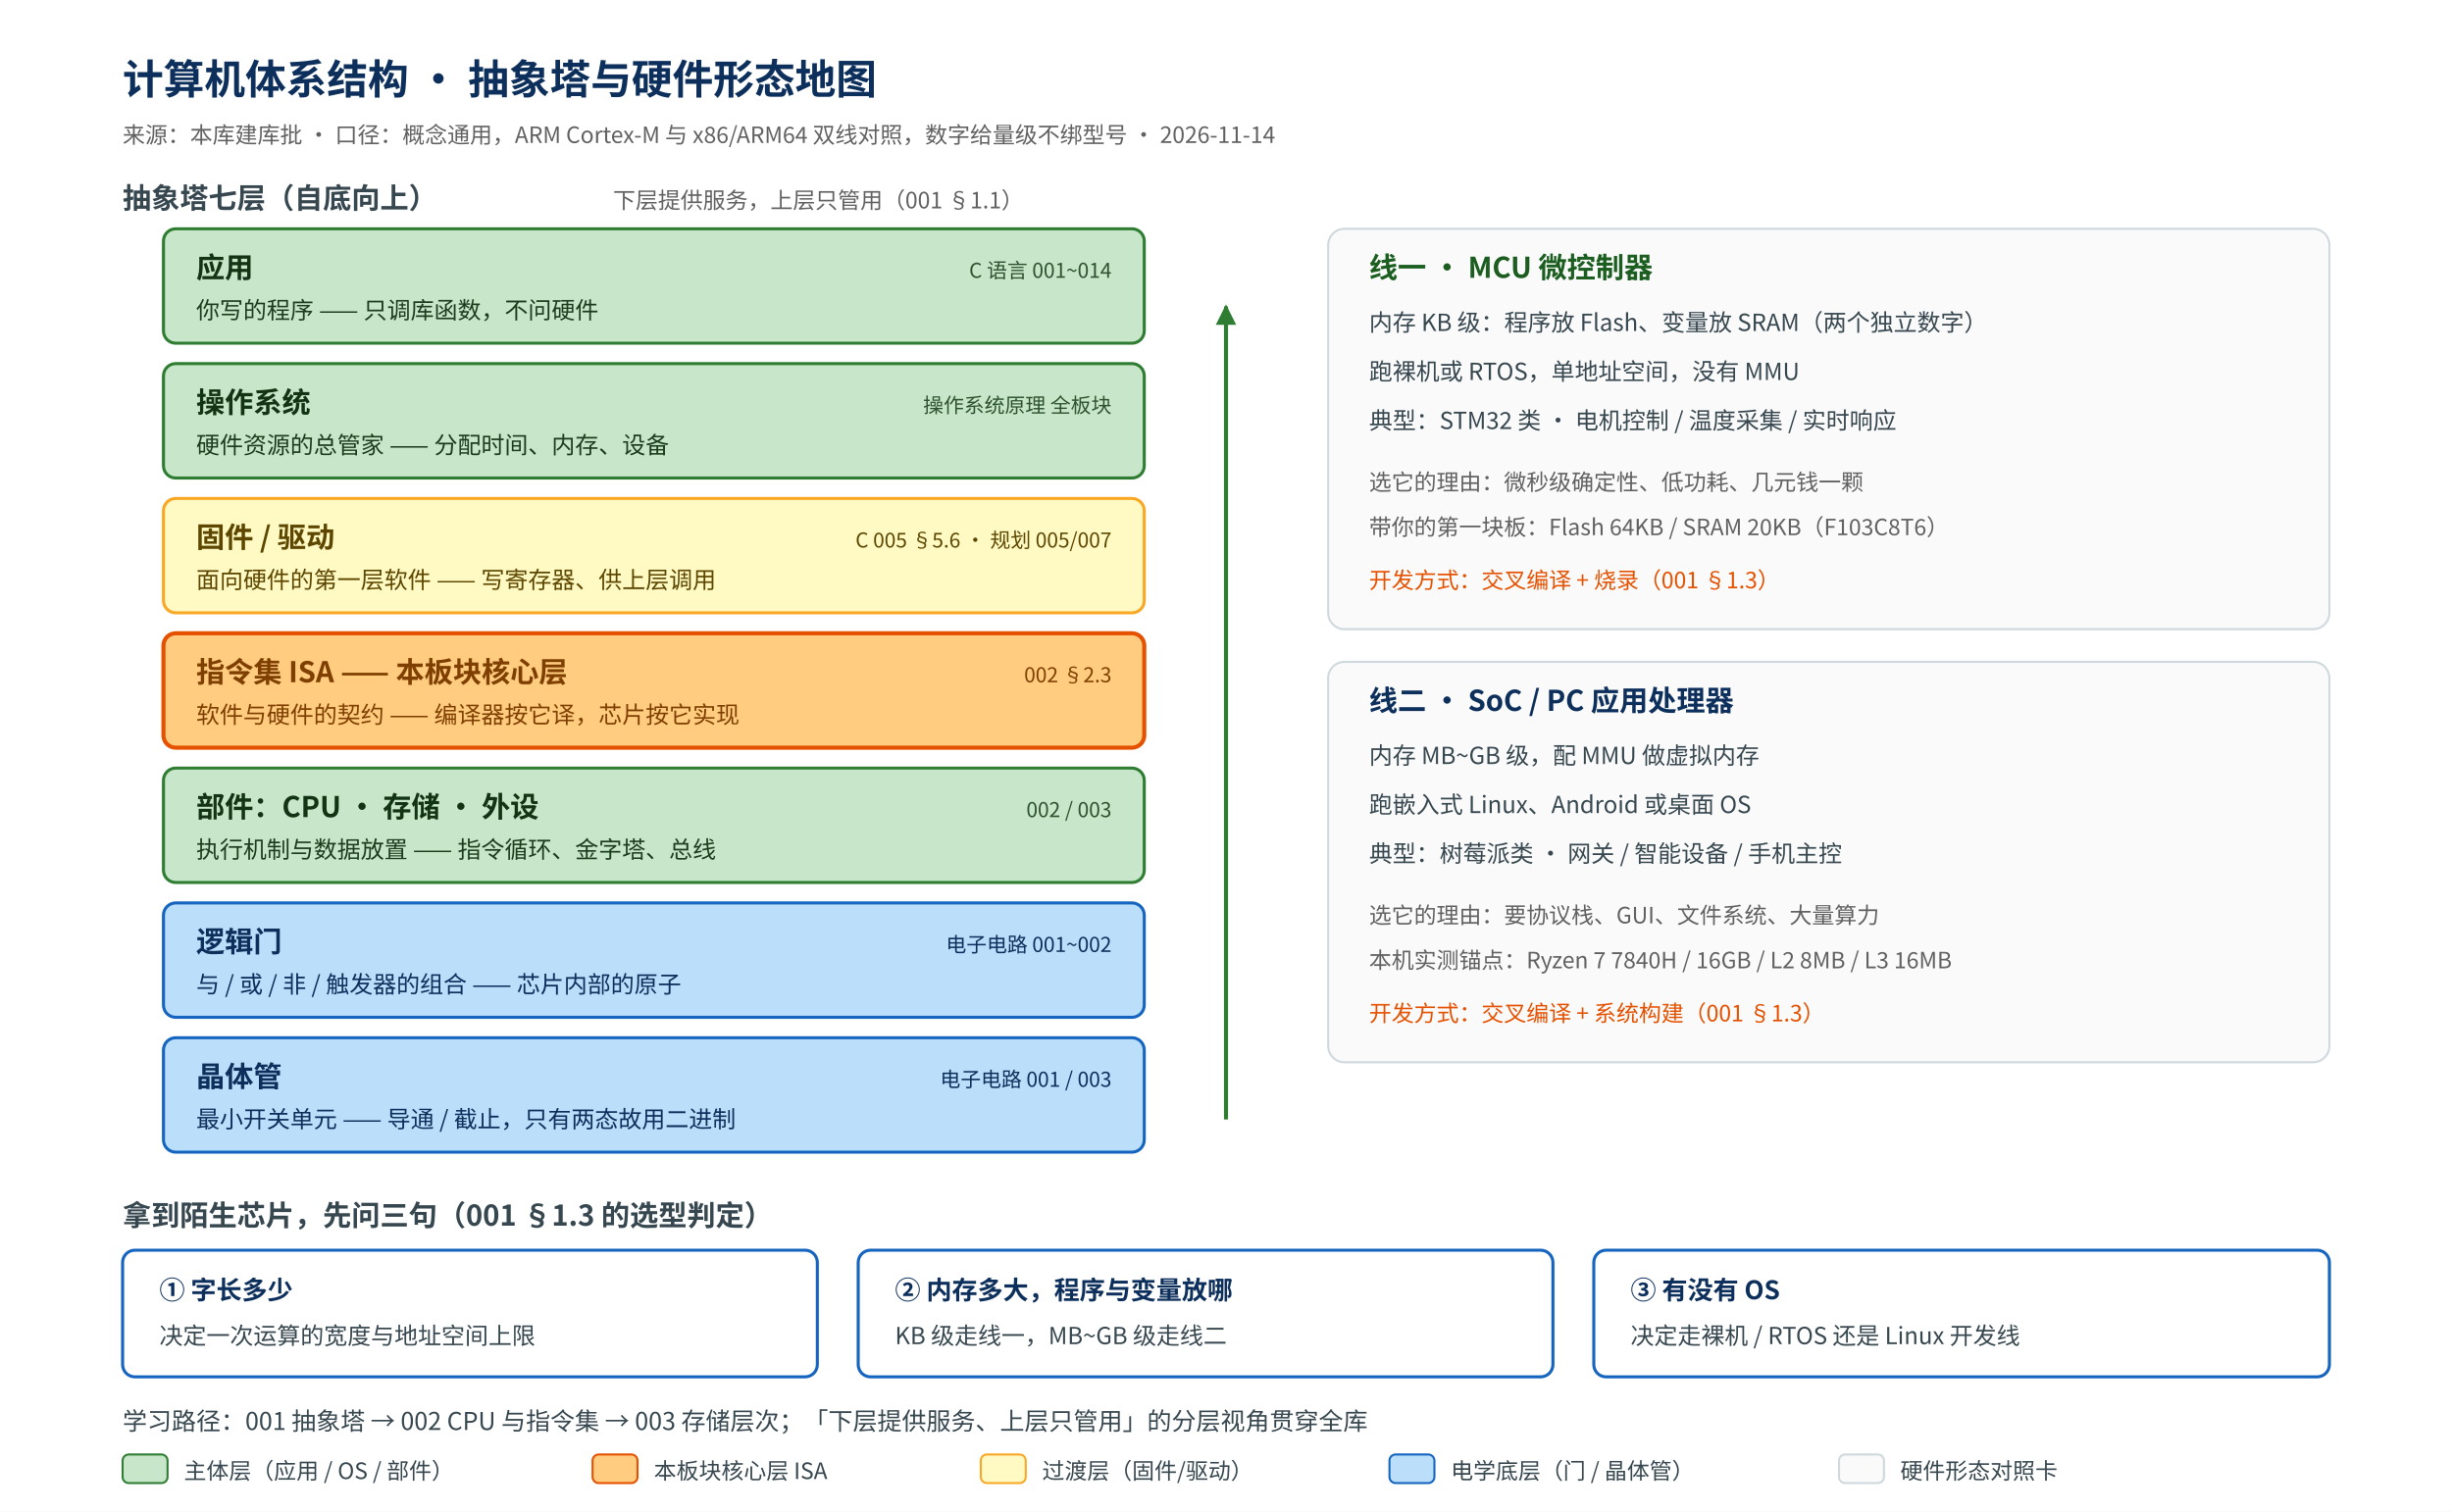
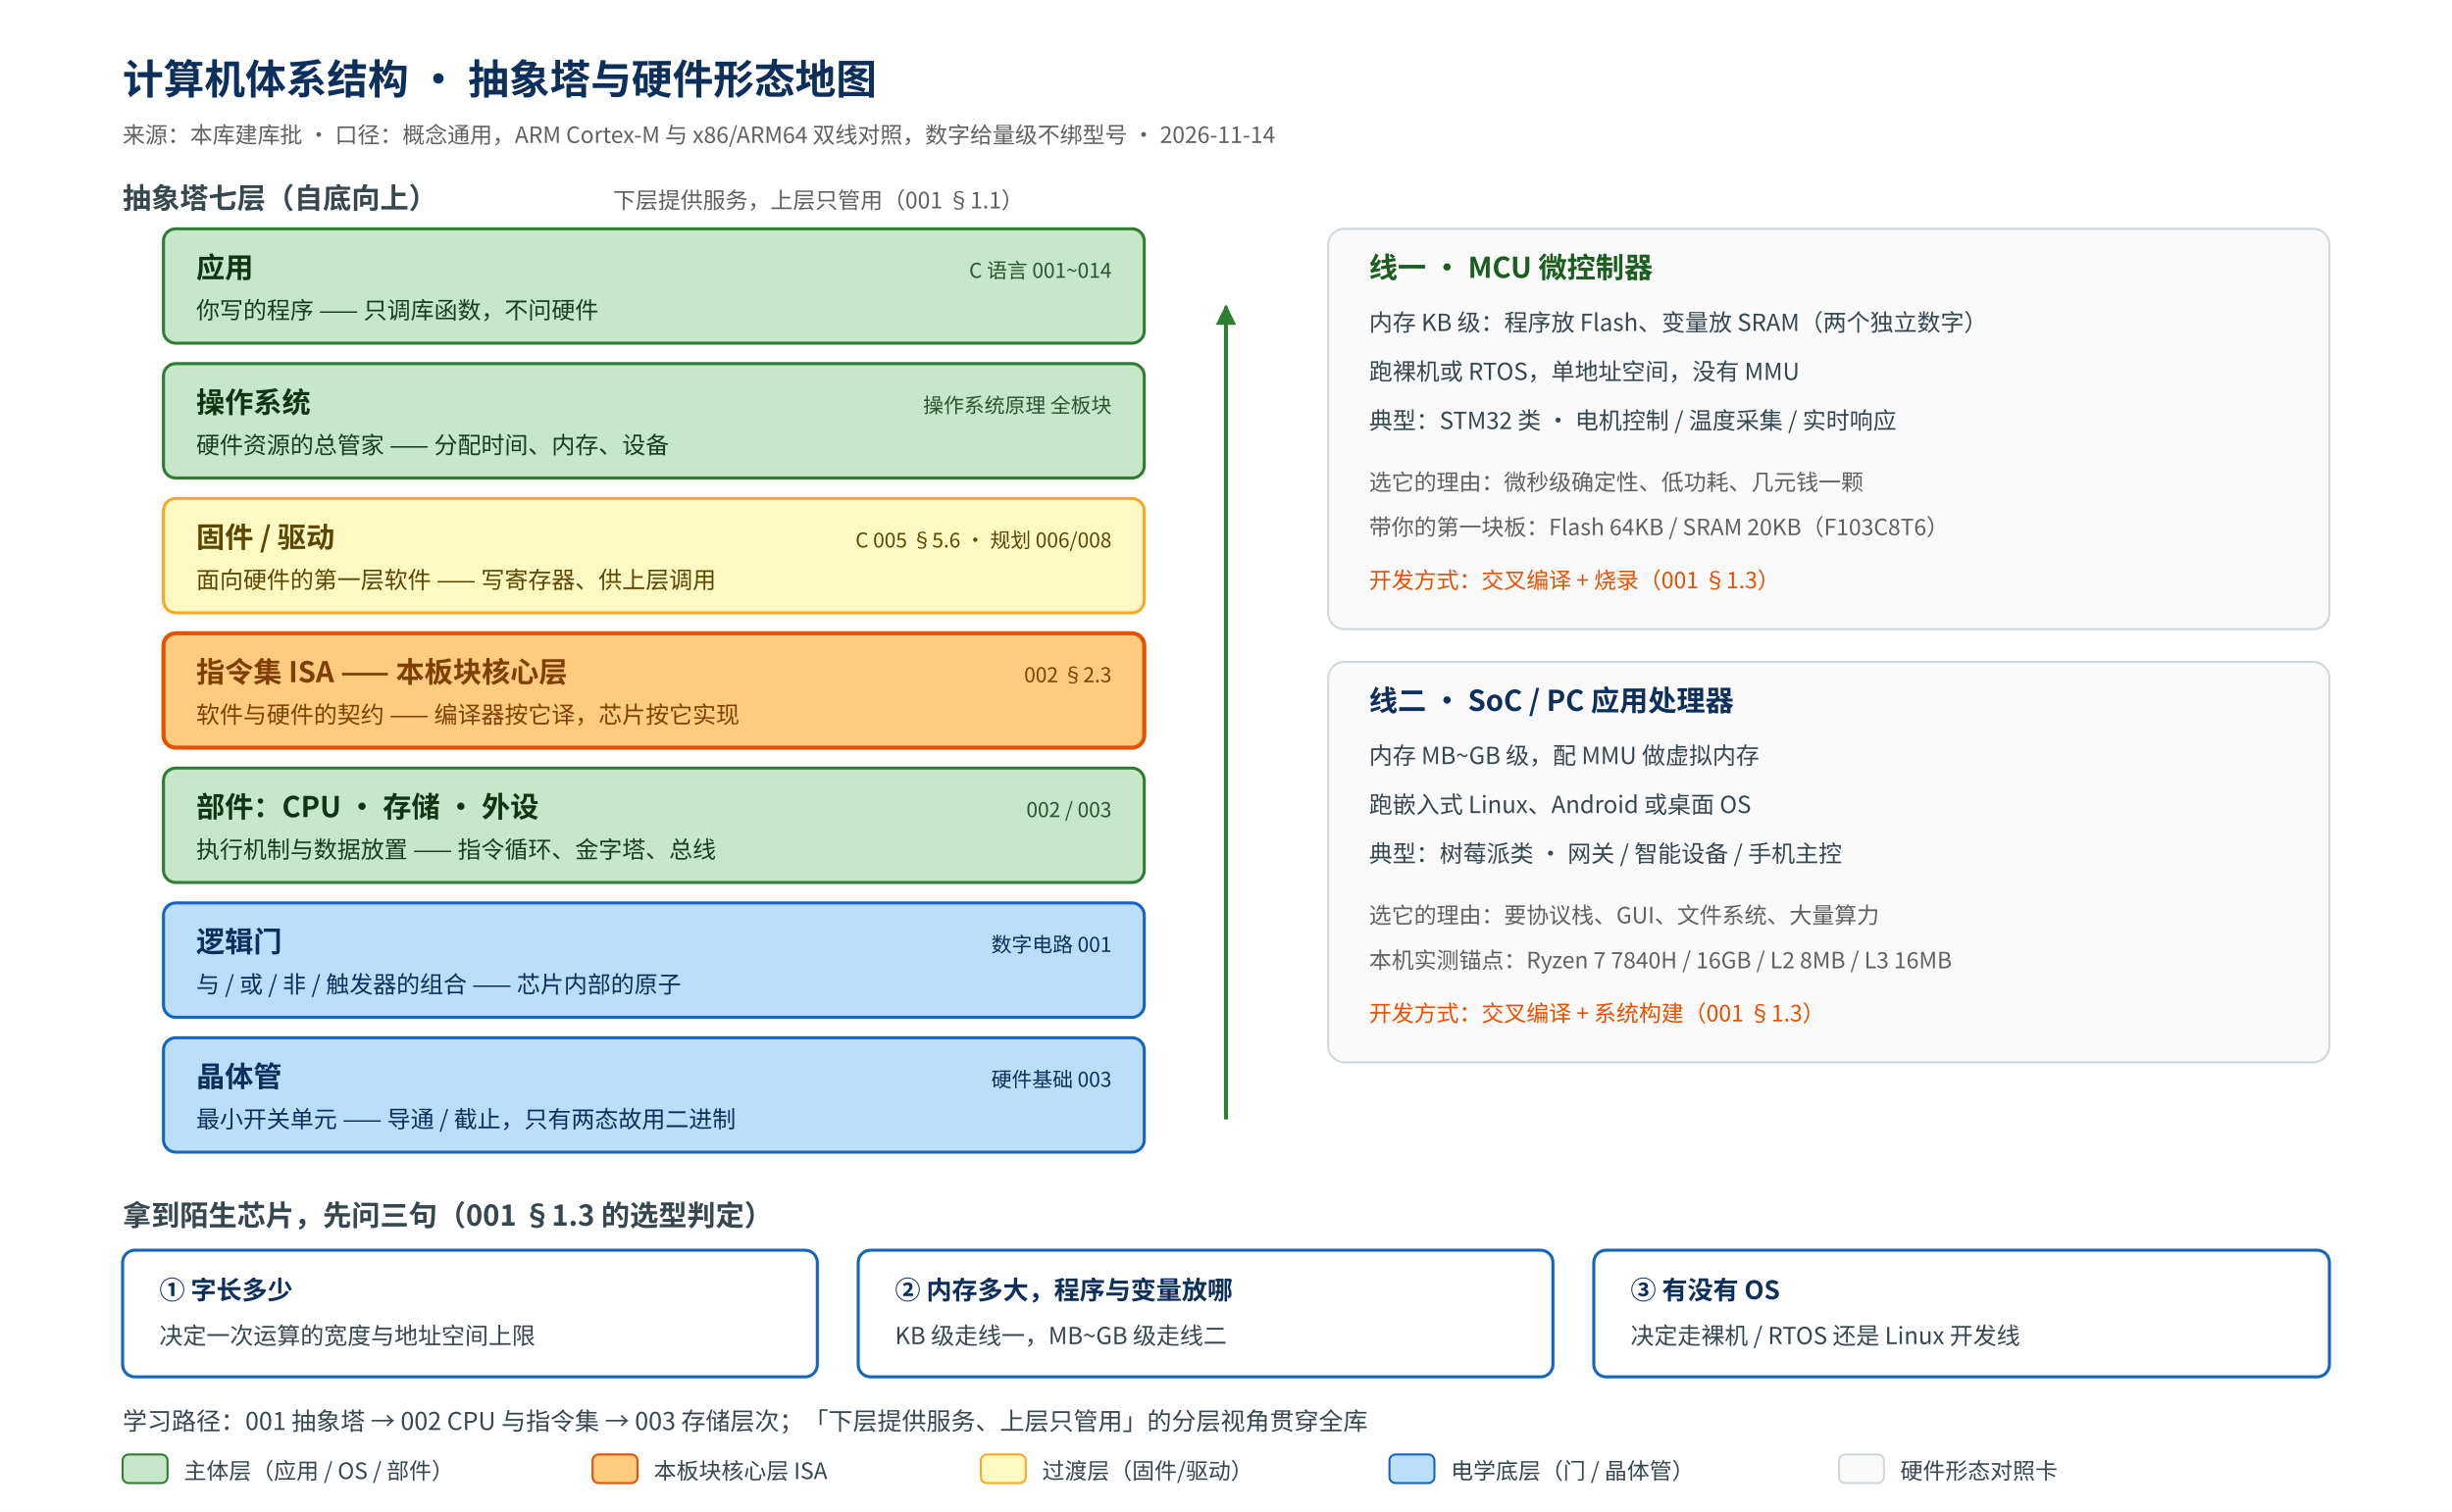
<svg xmlns="http://www.w3.org/2000/svg" viewBox="0 0 1200 740" font-family="'Microsoft YaHei','PingFang SC','Noto Sans CJK SC',sans-serif">
  <rect x="0" y="0" width="1200" height="740" fill="#ffffff" />
  <defs>
    <marker id="arrow" viewBox="0 0 10 10" refX="9" refY="5" markerWidth="10" markerHeight="10" markerUnits="userSpaceOnUse" orient="auto-start-reverse">
      <path d="M 0 0 L 10 5 L 0 10 z" fill="#2e7d32" />
    </marker>
    <marker id="arrowOrange" viewBox="0 0 10 10" refX="9" refY="5" markerWidth="10" markerHeight="10" markerUnits="userSpaceOnUse" orient="auto-start-reverse">
      <path d="M 0 0 L 10 5 L 0 10 z" fill="#e65100" />
    </marker>
    <marker id="arrowBlue" viewBox="0 0 10 10" refX="9" refY="5" markerWidth="10" markerHeight="10" markerUnits="userSpaceOnUse" orient="auto-start-reverse">
      <path d="M 0 0 L 10 5 L 0 10 z" fill="#1565c0" />
    </marker>
  </defs>
  <text x="60" y="46" font-size="20" font-weight="bold" fill="#0d2f5c">计算机体系结构 · 抽象塔与硬件形态地图</text>
  <text x="60" y="70" font-size="11" fill="#616161">来源：本库建库批 · 口径：概念通用，ARM Cortex-M 与 x86/ARM64 双线对照，数字给量级不绑型号 · 2026-11-14</text>
  <text x="60" y="102" font-size="14" font-weight="bold" fill="#37474f">抽象塔七层（自底向上）</text>
  <text x="300" y="102" font-size="11" fill="#616161">下层提供服务，上层只管用（001 §1.1）</text>
  <rect x="80" y="112" width="480" height="56" rx="6" fill="#c8e6c9" stroke="#2e7d32" stroke-width="1.5" />
  <text x="96" y="136" font-size="14" font-weight="bold" fill="#123314">应用</text>
  <text x="96" y="156" font-size="11.5" fill="#1b3d1e">你写的程序 —— 只调库函数，不问硬件</text>
  <text x="544" y="136" font-size="10" fill="#2e5230" text-anchor="end">C 语言 001~014</text>
  <rect x="80" y="178" width="480" height="56" rx="6" fill="#c8e6c9" stroke="#2e7d32" stroke-width="1.5" />
  <text x="96" y="202" font-size="14" font-weight="bold" fill="#123314">操作系统</text>
  <text x="96" y="222" font-size="11.5" fill="#1b3d1e">硬件资源的总管家 —— 分配时间、内存、设备</text>
  <text x="544" y="202" font-size="10" fill="#2e5230" text-anchor="end">操作系统原理 全板块</text>
  <rect x="80" y="244" width="480" height="56" rx="6" fill="#fff9c4" stroke="#f9a825" stroke-width="1.5" />
  <text x="96" y="268" font-size="14" font-weight="bold" fill="#5d4700">固件 / 驱动</text>
  <text x="96" y="288" font-size="11.5" fill="#5d4700">面向硬件的第一层软件 —— 写寄存器、供上层调用</text>
-   <text x="544" y="268" font-size="10" fill="#5d4700" text-anchor="end">C 005 §5.6 · 规划 005/007</text>
+   <text x="544" y="268" font-size="10" fill="#5d4700" text-anchor="end">C 005 §5.6 · 规划 006/008</text>
  <rect x="80" y="310" width="480" height="56" rx="6" fill="#ffcc80" stroke="#e65100" stroke-width="2" />
  <text x="96" y="334" font-size="14" font-weight="bold" fill="#7f3f00">指令集 ISA —— 本板块核心层</text>
  <text x="96" y="354" font-size="11.5" fill="#7f3f00">软件与硬件的契约 —— 编译器按它译，芯片按它实现</text>
  <text x="544" y="334" font-size="10" fill="#7f3f00" text-anchor="end">002 §2.3</text>
  <rect x="80" y="376" width="480" height="56" rx="6" fill="#c8e6c9" stroke="#2e7d32" stroke-width="1.5" />
  <text x="96" y="400" font-size="14" font-weight="bold" fill="#123314">部件：CPU · 存储 · 外设</text>
  <text x="96" y="420" font-size="11.5" fill="#1b3d1e">执行机制与数据放置 —— 指令循环、金字塔、总线</text>
  <text x="544" y="400" font-size="10" fill="#2e5230" text-anchor="end">002 / 003</text>
  <rect x="80" y="442" width="480" height="56" rx="6" fill="#bbdefb" stroke="#1565c0" stroke-width="1.5" />
  <text x="96" y="466" font-size="14" font-weight="bold" fill="#0d2f5c">逻辑门</text>
  <text x="96" y="486" font-size="11.5" fill="#0d2f5c">与 / 或 / 非 / 触发器的组合 —— 芯片内部的原子</text>
-   <text x="544" y="466" font-size="10" fill="#0d2f5c" text-anchor="end">电子电路 001~002</text>
+   <text x="544" y="466" font-size="10" fill="#0d2f5c" text-anchor="end">数字电路 001</text>
  <rect x="80" y="508" width="480" height="56" rx="6" fill="#bbdefb" stroke="#1565c0" stroke-width="1.5" />
  <text x="96" y="532" font-size="14" font-weight="bold" fill="#0d2f5c">晶体管</text>
  <text x="96" y="552" font-size="11.5" fill="#0d2f5c">最小开关单元 —— 导通 / 截止，只有两态故用二进制</text>
-   <text x="544" y="532" font-size="10" fill="#0d2f5c" text-anchor="end">电子电路 001 / 003</text>
+   <text x="544" y="532" font-size="10" fill="#0d2f5c" text-anchor="end">硬件基础 003</text>
  <line x1="600" y1="548" x2="600" y2="150" stroke="#2e7d32" stroke-width="2" marker-end="url(#arrow)" />
  <rect x="650" y="112" width="490" height="196" rx="8" fill="#fafafa" stroke="#cfd8dc" stroke-width="1" />
  <text x="670" y="136" font-size="14" font-weight="bold" fill="#1b5e20">线一 · MCU 微控制器</text>
  <text x="670" y="162" font-size="11.5" fill="#37474f">内存 KB 级：程序放 Flash、变量放 SRAM（两个独立数字）</text>
  <text x="670" y="186" font-size="11.5" fill="#37474f">跑裸机或 RTOS，单地址空间，没有 MMU</text>
  <text x="670" y="210" font-size="11.5" fill="#37474f">典型：STM32 类 · 电机控制 / 温度采集 / 实时响应</text>
  <text x="670" y="240" font-size="11" fill="#616161">选它的理由：微秒级确定性、低功耗、几元钱一颗</text>
  <text x="670" y="262" font-size="11" fill="#616161">带你的第一块板：Flash 64KB / SRAM 20KB（F103C8T6）</text>
  <text x="670" y="288" font-size="11" fill="#e65100">开发方式：交叉编译 + 烧录（001 §1.3）</text>
  <rect x="650" y="324" width="490" height="196" rx="8" fill="#fafafa" stroke="#cfd8dc" stroke-width="1" />
  <text x="670" y="348" font-size="14" font-weight="bold" fill="#0d2f5c">线二 · SoC / PC 应用处理器</text>
  <text x="670" y="374" font-size="11.5" fill="#37474f">内存 MB~GB 级，配 MMU 做虚拟内存</text>
  <text x="670" y="398" font-size="11.5" fill="#37474f">跑嵌入式 Linux、Android 或桌面 OS</text>
  <text x="670" y="422" font-size="11.5" fill="#37474f">典型：树莓派类 · 网关 / 智能设备 / 手机主控</text>
  <text x="670" y="452" font-size="11" fill="#616161">选它的理由：要协议栈、GUI、文件系统、大量算力</text>
  <text x="670" y="474" font-size="11" fill="#616161">本机实测锚点：Ryzen 7 7840H / 16GB / L2 8MB / L3 16MB</text>
  <text x="670" y="500" font-size="11" fill="#e65100">开发方式：交叉编译 + 系统构建（001 §1.3）</text>
  <text x="60" y="600" font-size="14" font-weight="bold" fill="#37474f">拿到陌生芯片，先问三句（001 §1.3 的选型判定）</text>
  <rect x="60" y="612" width="340" height="62" rx="6" fill="#ffffff" stroke="#1565c0" stroke-width="1.5" />
  <text x="78" y="636" font-size="12.5" font-weight="bold" fill="#0d2f5c">① 字长多少</text>
  <text x="78" y="658" font-size="11.5" fill="#37474f">决定一次运算的宽度与地址空间上限</text>
  <rect x="420" y="612" width="340" height="62" rx="6" fill="#ffffff" stroke="#1565c0" stroke-width="1.5" />
  <text x="438" y="636" font-size="12.5" font-weight="bold" fill="#0d2f5c">② 内存多大，程序与变量放哪</text>
  <text x="438" y="658" font-size="11.5" fill="#37474f">KB 级走线一，MB~GB 级走线二</text>
  <rect x="780" y="612" width="360" height="62" rx="6" fill="#ffffff" stroke="#1565c0" stroke-width="1.5" />
  <text x="798" y="636" font-size="12.5" font-weight="bold" fill="#0d2f5c">③ 有没有 OS</text>
  <text x="798" y="658" font-size="11.5" fill="#37474f">决定走裸机 / RTOS 还是 Linux 开发线</text>
  <text x="60" y="700" font-size="12" fill="#37474f">学习路径：001 抽象塔 → 002 CPU 与指令集 → 003 存储层次；「下层提供服务、上层只管用」的分层视角贯穿全库</text>
  <rect x="60" y="712" width="22" height="14" rx="3" fill="#c8e6c9" stroke="#2e7d32" stroke-width="1" />
  <text x="90" y="724" font-size="11" fill="#37474f">主体层（应用 / OS / 部件）</text>
  <rect x="290" y="712" width="22" height="14" rx="3" fill="#ffcc80" stroke="#e65100" stroke-width="1" />
  <text x="320" y="724" font-size="11" fill="#37474f">本板块核心层 ISA</text>
  <rect x="480" y="712" width="22" height="14" rx="3" fill="#fff9c4" stroke="#f9a825" stroke-width="1" />
  <text x="510" y="724" font-size="11" fill="#37474f">过渡层（固件/驱动）</text>
  <rect x="680" y="712" width="22" height="14" rx="3" fill="#bbdefb" stroke="#1565c0" stroke-width="1" />
  <text x="710" y="724" font-size="11" fill="#37474f">电学底层（门 / 晶体管）</text>
  <rect x="900" y="712" width="22" height="14" rx="3" fill="#fafafa" stroke="#cfd8dc" stroke-width="1" />
  <text x="930" y="724" font-size="11" fill="#37474f">硬件形态对照卡</text>
</svg>
